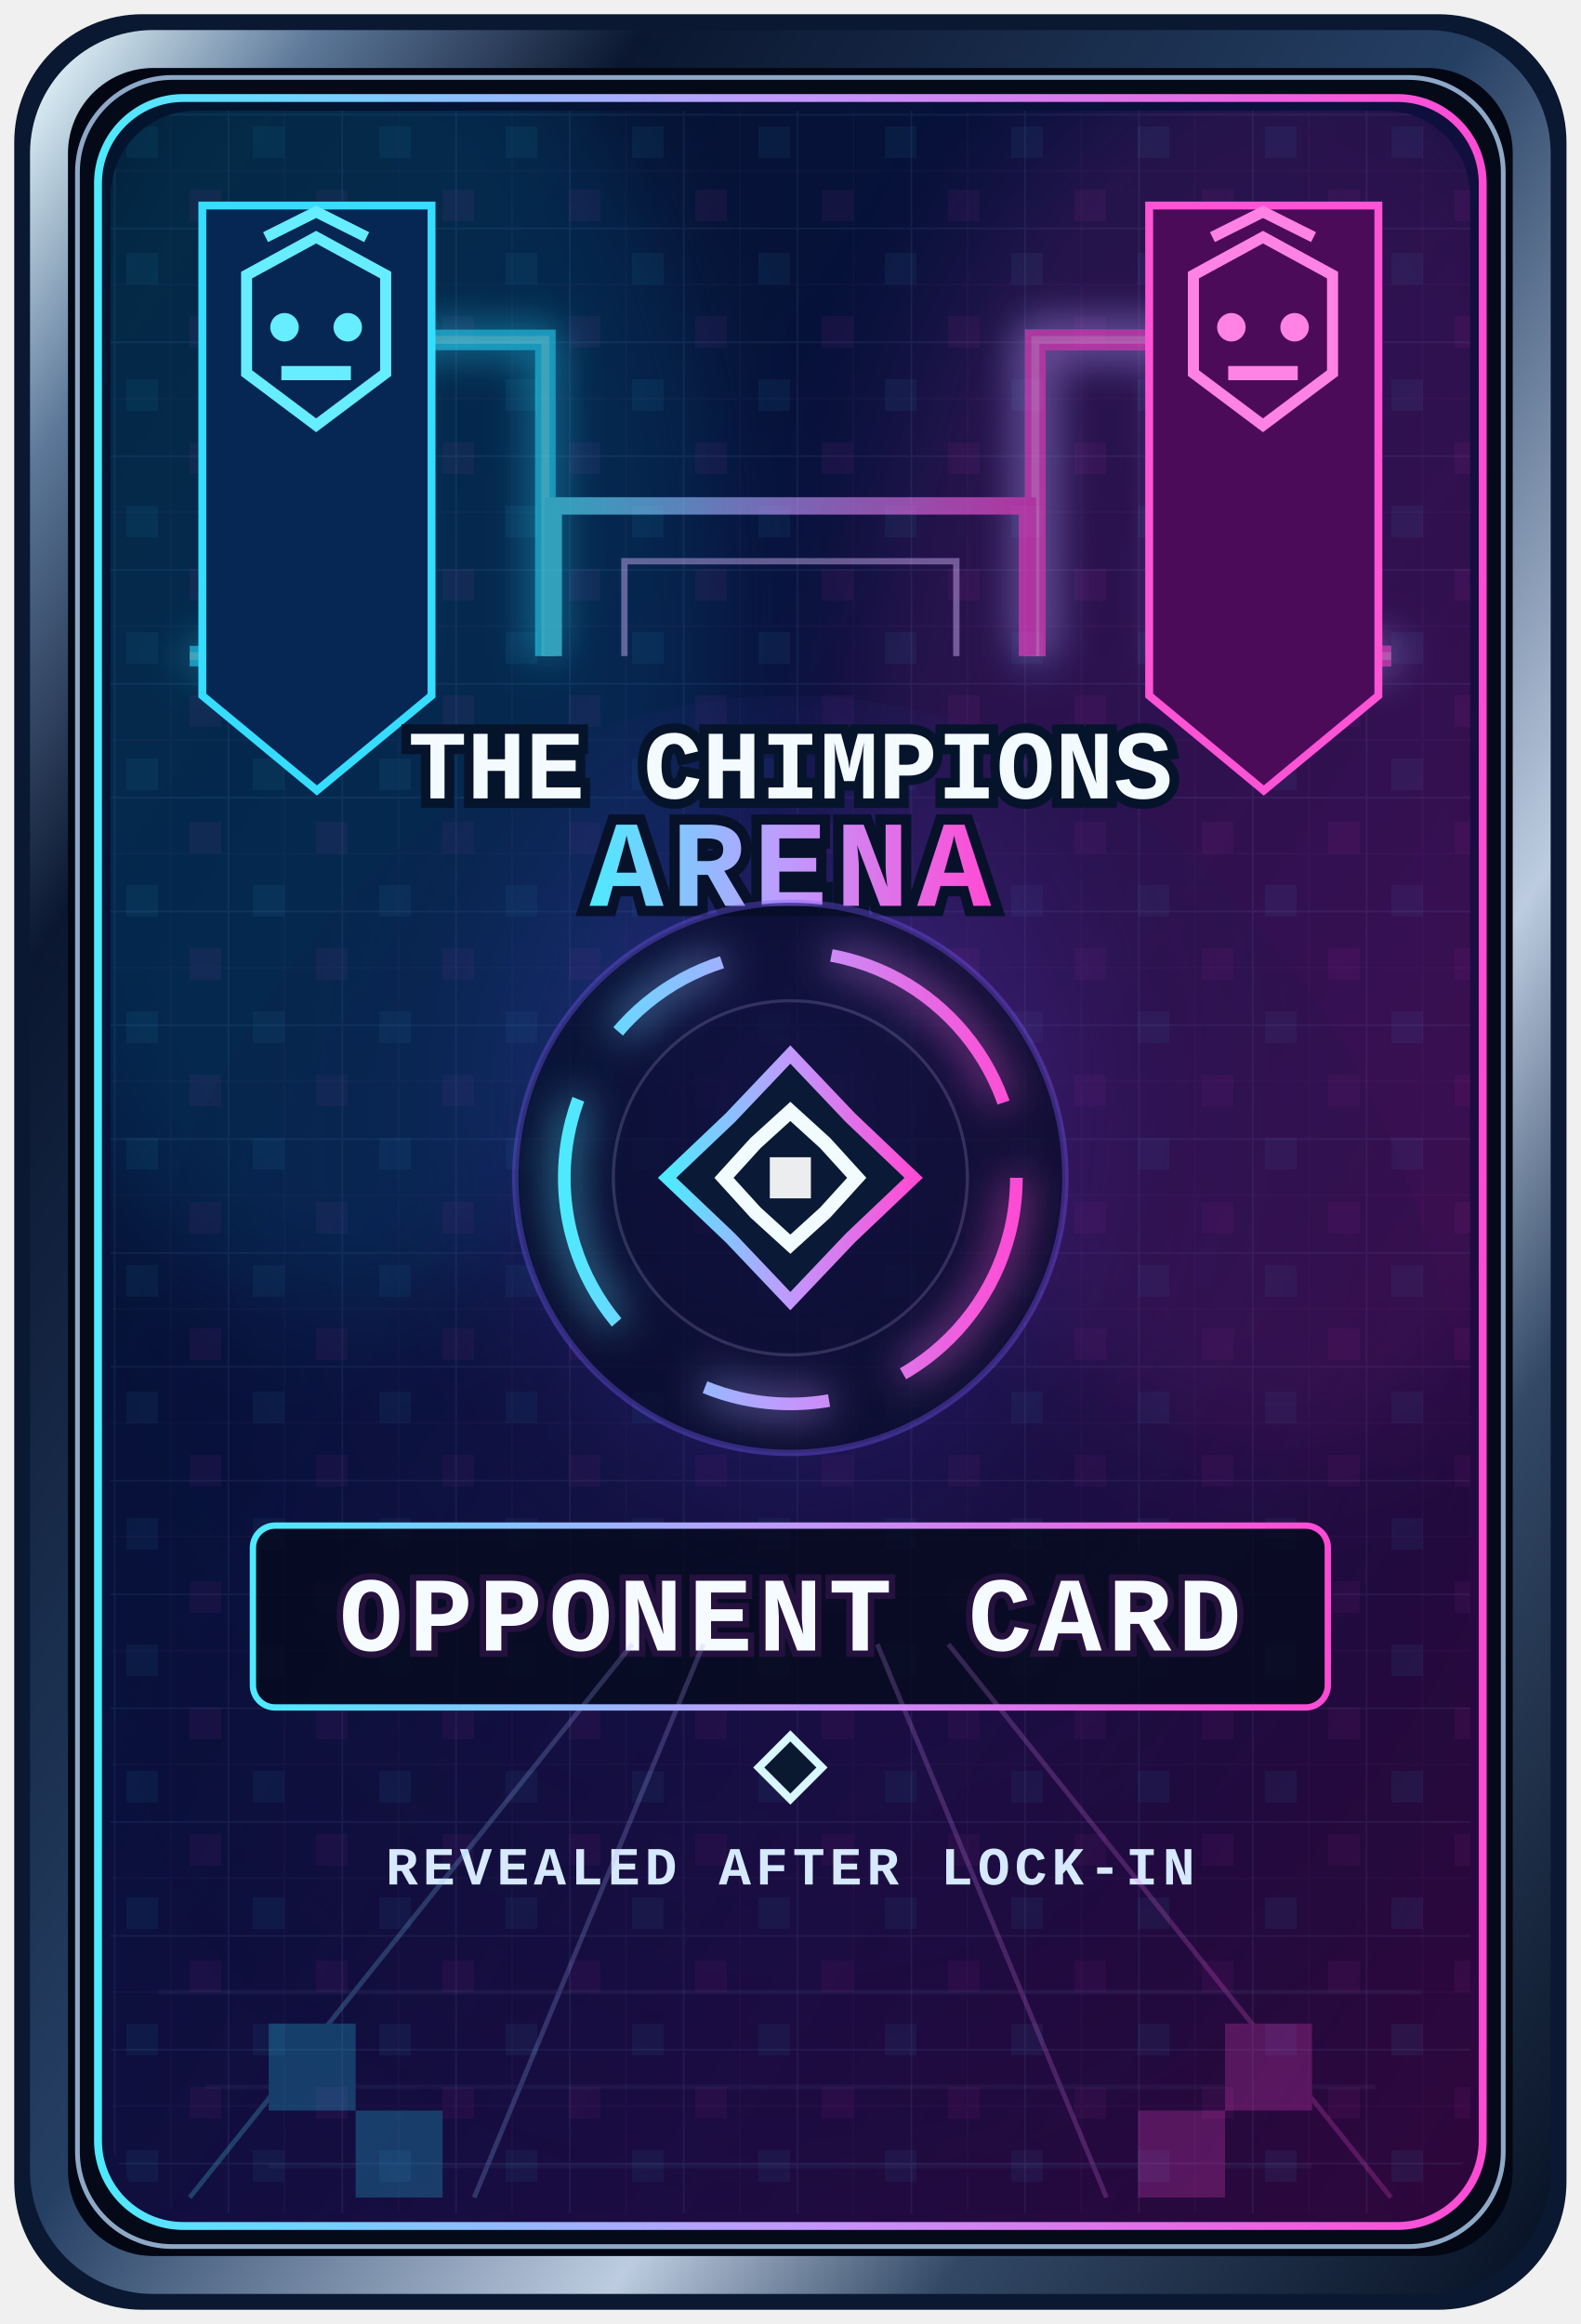
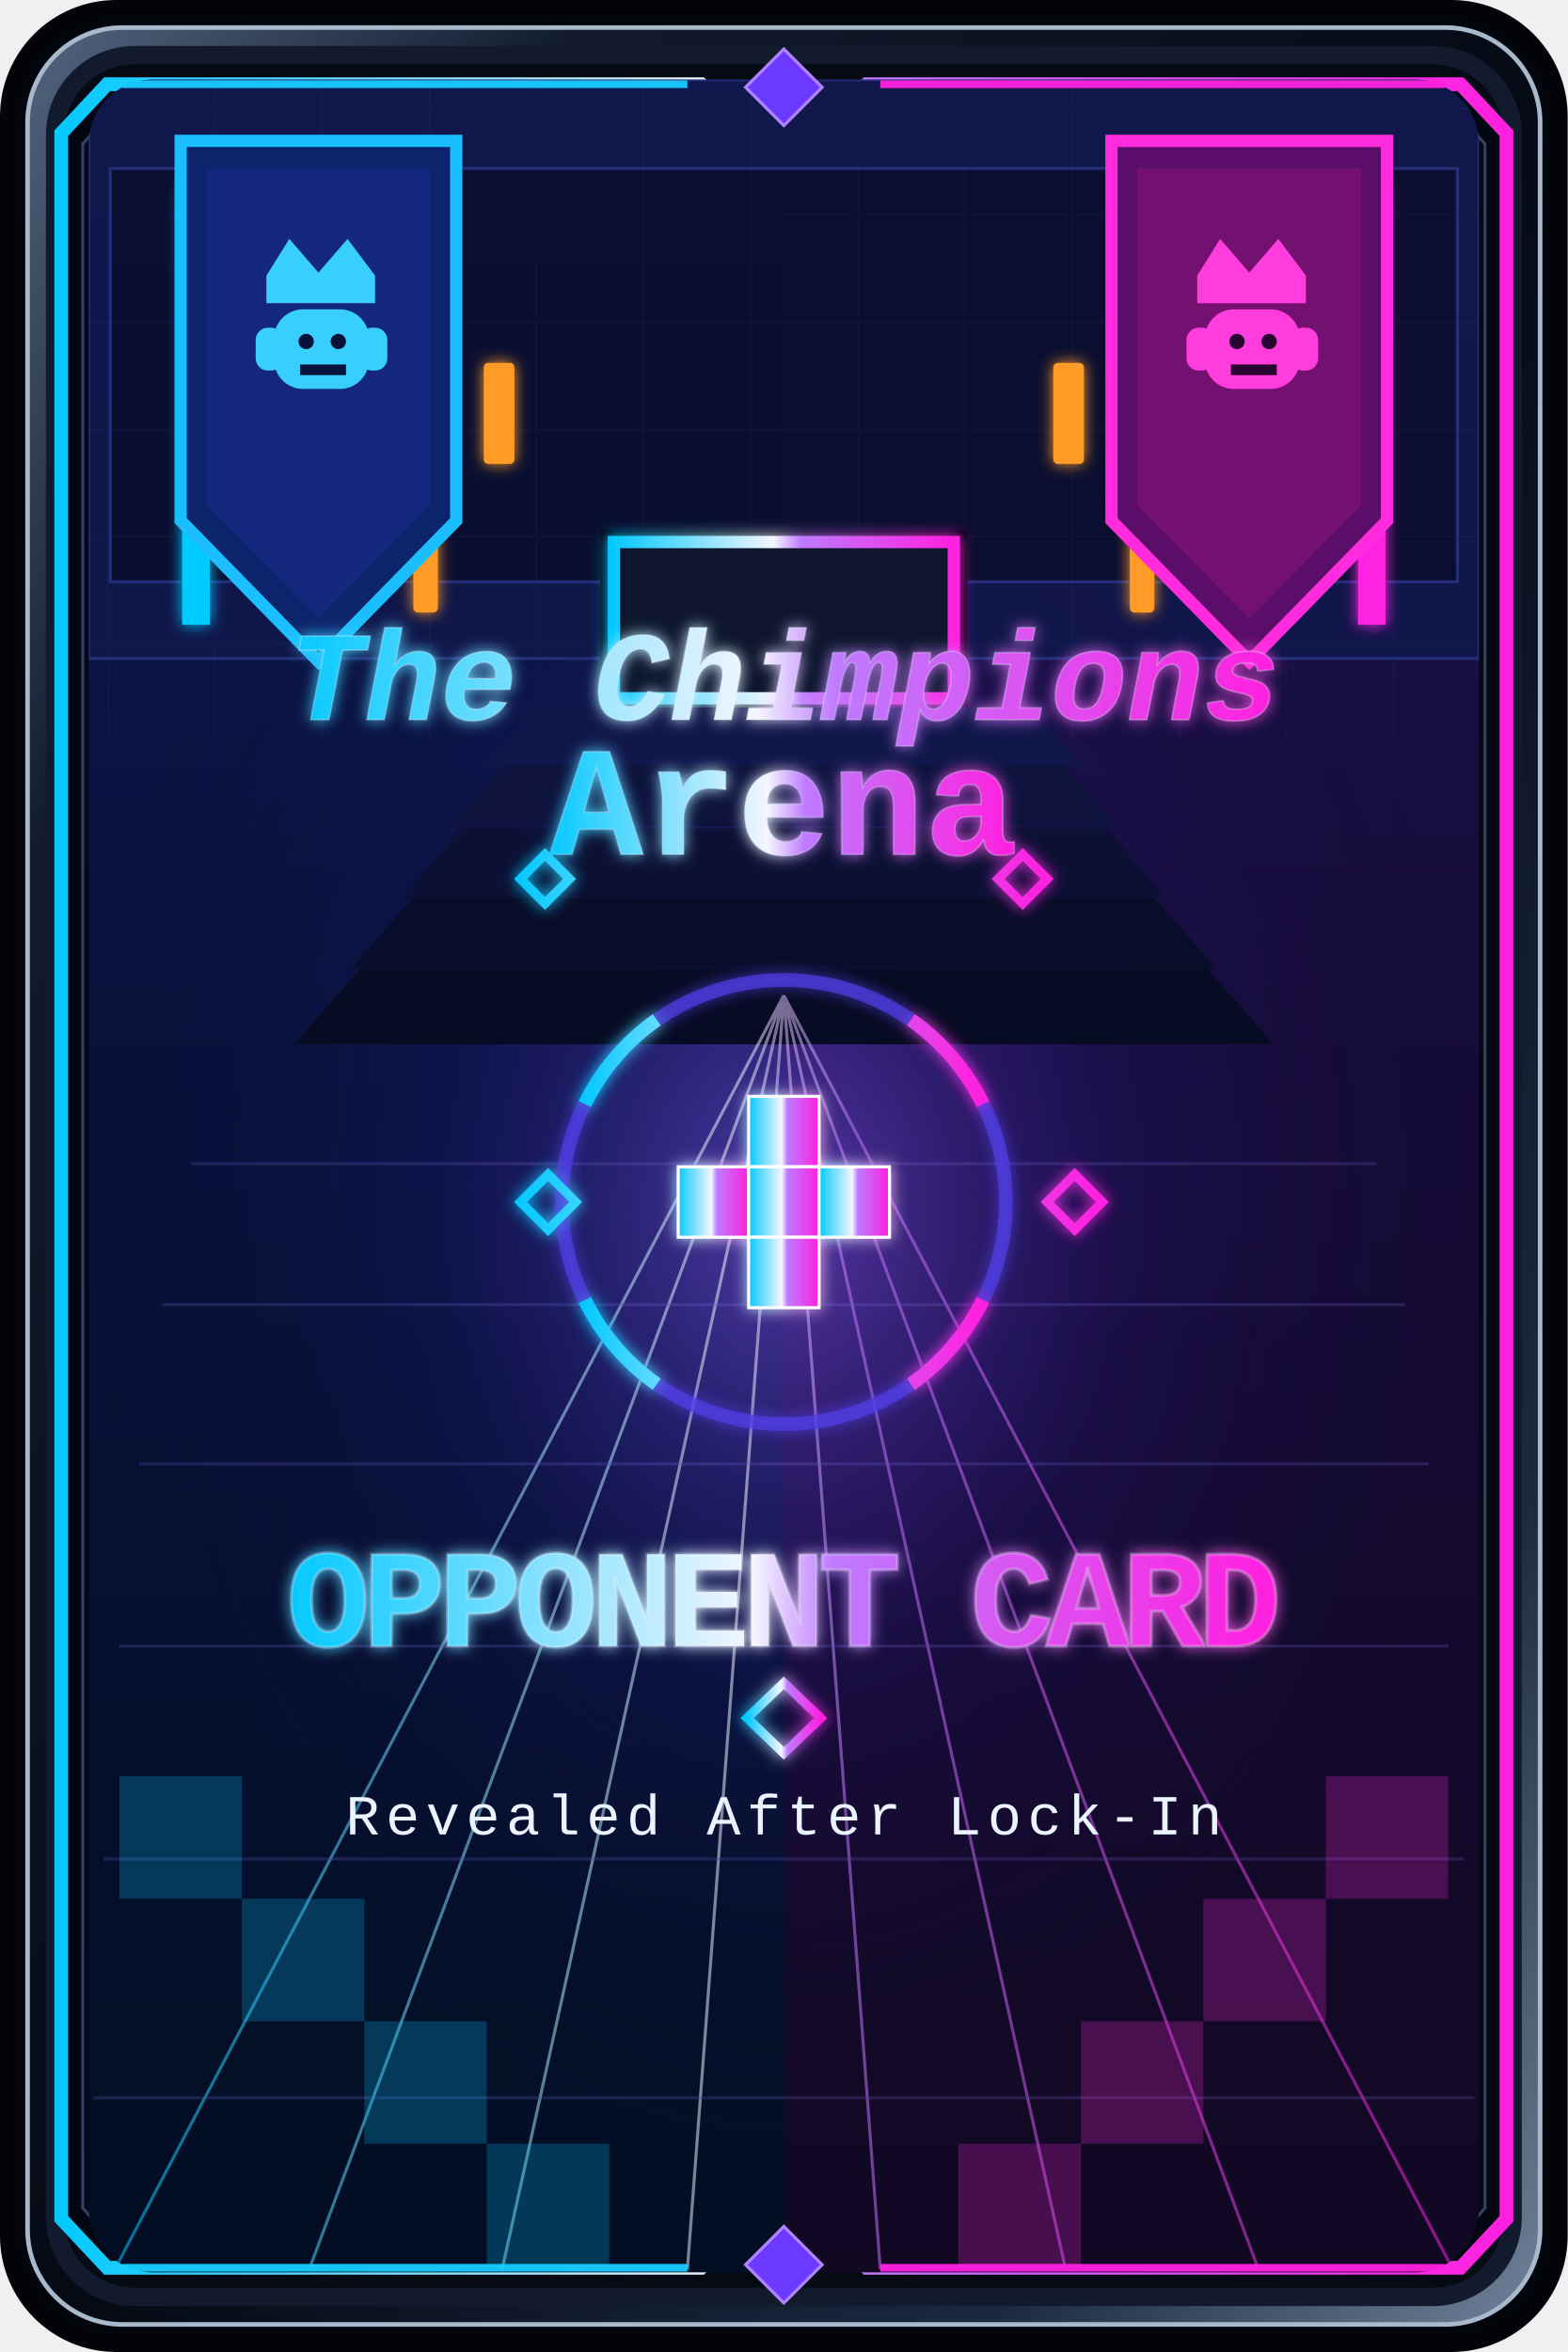
- <svg xmlns="http://www.w3.org/2000/svg" viewBox="0 0 1000 1470" role="img" aria-labelledby="title desc">
+ <svg xmlns="http://www.w3.org/2000/svg" viewBox="0 0 1024 1536" width="1024" height="1536" role="img" aria-label="The Chimpions Arena opponent card">
  <defs>
-     <linearGradient id="bg" x1="0" y1="0" x2="1" y2="1">
-       <stop offset="0" stop-color="#03142d" />
-       <stop offset=".36" stop-color="#07113b" />
-       <stop offset=".68" stop-color="#1b0c42" />
-       <stop offset="1" stop-color="#2e073c" />
+     <linearGradient id="frame" x1="0" y1="0" x2="1" y2="1">
+       <stop stop-color="#51647d" />
+       <stop offset=".18" stop-color="#111b2d" />
+       <stop offset=".52" stop-color="#050a14" />
+       <stop offset=".82" stop-color="#1a2940" />
+       <stop offset="1" stop-color="#6f8198" />
    </linearGradient>
-     <linearGradient id="cyanPink" x1="0" y1="0" x2="1" y2="0">
-       <stop offset="0" stop-color="#4eeaff" />
-       <stop offset=".47" stop-color="#bd9dff" />
-       <stop offset="1" stop-color="#ff4bd4" />
+     <linearGradient id="neon" x1="0" y1="0" x2="1" y2="0">
+       <stop stop-color="#06c9ff" />
+       <stop offset=".47" stop-color="#f4f6ff" />
+       <stop offset=".55" stop-color="#bf7aff" />
+       <stop offset="1" stop-color="#ff20df" />
    </linearGradient>
-     <linearGradient id="chrome" x1="0" y1="0" x2="1" y2="1">
-       <stop offset="0" stop-color="#e9fbff" />
-       <stop offset=".09" stop-color="#5d7899" />
-       <stop offset=".2" stop-color="#0b1730" />
-       <stop offset=".48" stop-color="#253f63" />
-       <stop offset=".69" stop-color="#bdcce0" />
-       <stop offset=".8" stop-color="#324865" />
-       <stop offset="1" stop-color="#071124" />
+     <linearGradient id="floor" x1="0" y1="0" x2="0" y2="1">
+       <stop stop-color="#13164d" />
+       <stop offset=".38" stop-color="#080d32" />
+       <stop offset="1" stop-color="#030817" />
    </linearGradient>
-     <radialGradient id="floor" cx="50%" cy="25%" r="75%">
-       <stop offset="0" stop-color="#6f49ff" stop-opacity=".44" />
-       <stop offset=".38" stop-color="#181d55" stop-opacity=".16" />
-       <stop offset="1" stop-color="#020713" stop-opacity="0" />
+     <radialGradient id="centerGlow">
+       <stop stop-color="#8d5cff" stop-opacity=".55" />
+       <stop offset=".48" stop-color="#4029c9" stop-opacity=".12" />
+       <stop offset="1" stop-color="#050817" stop-opacity="0" />
    </radialGradient>
-     <pattern id="grid" width="72" height="72" patternUnits="userSpaceOnUse">
-       <path d="M72 0H0V72" fill="none" stroke="#94caff" stroke-opacity=".08" stroke-width="2" />
-       <path d="M0 36H72M36 0V72" fill="none" stroke="#ff5bd8" stroke-opacity=".035" stroke-width="1" />
-     </pattern>
-     <pattern id="pixels" width="80" height="80" patternUnits="userSpaceOnUse">
-       <rect width="20" height="20" x="0" y="0" fill="#34dfff" opacity=".055" />
-       <rect width="20" height="20" x="40" y="40" fill="#ff3bd0" opacity=".055" />
-     </pattern>
-     <filter id="cyanGlow" x="-80%" y="-80%" width="260%" height="260%">
-       <feGaussianBlur stdDeviation="13" result="b" />
+     <filter id="cyanGlow" x="-100%" y="-100%" width="300%" height="300%">
+       <feGaussianBlur stdDeviation="10" result="b" />
      <feMerge>
        <feMergeNode in="b" />
        <feMergeNode in="SourceGraphic" />
      </feMerge>
    </filter>
-     <filter id="pinkGlow" x="-80%" y="-80%" width="260%" height="260%">
-       <feGaussianBlur stdDeviation="15" result="b" />
+     <filter id="softGlow" x="-80%" y="-80%" width="260%" height="260%">
+       <feGaussianBlur stdDeviation="5" result="b" />
      <feMerge>
        <feMergeNode in="b" />
        <feMergeNode in="SourceGraphic" />
      </feMerge>
    </filter>
-     <filter id="soft" x="-50%" y="-50%" width="200%" height="200%">
-       <feGaussianBlur stdDeviation="35" />
-     </filter>
-     <clipPath id="innerClip">
-       <rect x="70" y="70" width="860" height="1330" rx="54" />
+     <clipPath id="inner">
+       <rect x="58" y="52" width="908" height="1432" rx="42" />
    </clipPath>
+     <pattern id="grid" width="70" height="70" patternUnits="userSpaceOnUse">
+       <path d="M70 0H0V70" fill="none" stroke="#7aa8ff" stroke-opacity=".09" stroke-width="2" />
+     </pattern>
  </defs>
-   <rect x="18" y="18" width="964" height="1434" rx="72" fill="#020713" stroke="#0a1831" stroke-width="18" />
-   <rect x="31" y="31" width="938" height="1408" rx="66" fill="none" stroke="url(#chrome)" stroke-width="24" />
-   <rect x="49" y="49" width="902" height="1372" rx="60" fill="#050a18" stroke="#8ea9c7" stroke-width="3" />
-   <rect x="62" y="62" width="876" height="1346" rx="54" fill="url(#bg)" stroke="url(#cyanPink)" stroke-width="5" />
-   <rect x="75" y="75" width="850" height="1320" rx="48" fill="none" stroke="#d8f6ff" stroke-opacity=".22" stroke-width="2" />
-   <g clip-path="url(#innerClip)">
-     <rect x="70" y="70" width="860" height="1330" fill="url(#bg)" />
-     <rect x="70" y="70" width="860" height="1330" fill="url(#grid)" />
-     <rect x="70" y="70" width="860" height="1330" fill="url(#pixels)" />
-     <ellipse cx="220" cy="400" rx="235" ry="430" fill="#06caff" opacity=".12" filter="url(#soft)" />
-     <ellipse cx="805" cy="470" rx="260" ry="450" fill="#ff2fc8" opacity=".12" filter="url(#soft)" />
-     <ellipse cx="500" cy="970" rx="430" ry="530" fill="url(#floor)" />
-     <g opacity=".62">
-       <path d="M120 415H250V215H345V415M655 415V215H750V415H880" fill="none" stroke="#27ddff" stroke-width="13" filter="url(#cyanGlow)" />
-       <path d="M120 415H250V215H345V415" fill="none" stroke="#62efff" stroke-width="5" />
-       <path d="M655 415V215H750V415H880" fill="none" stroke="#ff4dd5" stroke-width="13" filter="url(#pinkGlow)" />
-       <path d="M655 415V215H750V415H880" fill="none" stroke="#ff83e5" stroke-width="5" />
-       <path d="M350 415V320H650V415" fill="none" stroke="url(#cyanPink)" stroke-width="11" />
-       <path d="M395 415V355H605V415" fill="none" stroke="#d9b8ff" stroke-opacity=".7" stroke-width="4" />
+   <rect x="6" y="6" width="1012" height="1524" rx="70" fill="#02050c" stroke="#02040a" stroke-width="12" />
+   <rect x="18" y="18" width="988" height="1500" rx="62" fill="url(#frame)" stroke="#a9b9cc" stroke-width="3" />
+   <rect x="36" y="36" width="952" height="1464" rx="52" fill="#050a14" stroke="#111b2d" stroke-width="12" />
+   <path d="M70 55H458l54 48 54-48h388l30 32v1362l-30 32H566l-54-48-54 48H70l-30-32V87Z" fill="#020611" stroke="url(#neon)" stroke-width="9" />
+   <path d="M72 74H463l49 45 49-45h391l18 20v1348l-18 20H561l-49-45-49 45H72l-18-20V94Z" fill="#050817" stroke="#7385b8" stroke-opacity=".45" stroke-width="2" />
+   <g clip-path="url(#inner)">
+     <rect x="58" y="52" width="908" height="1432" fill="url(#floor)" />
+     <rect x="58" y="52" width="454" height="1432" fill="#006cff" opacity=".055" />
+     <rect x="512" y="52" width="454" height="1432" fill="#ff00d9" opacity=".055" />
+     <ellipse cx="512" cy="795" rx="470" ry="620" fill="url(#centerGlow)" />
+     <g fill="#10164a" stroke="#24317b" stroke-width="2" opacity=".9">
+       <path d="M58 52H966V430H58Z" />
+       <path d="M72 110H952V380H72Z" fill="#090d2d" />
    </g>
-     <g transform="translate(128 130)">
-       <path d="M0 0H145V310L72.5 370 0 310Z" fill="#062653" stroke="#35ddff" stroke-width="5" />
-       <path d="M28 44 72 20l44 24v62l-44 33-44-33Z" fill="none" stroke="#66edff" stroke-width="7" />
-       <circle cx="52" cy="77" r="9" fill="#66edff" />
-       <circle cx="92" cy="77" r="9" fill="#66edff" />
-       <path d="M50 106h44" stroke="#66edff" stroke-width="9" />
-       <path d="M40 20 72 4l32 16" fill="none" stroke="#66edff" stroke-width="7" />
+     <g opacity=".38" fill="url(#grid)">
+       <rect x="58" y="52" width="908" height="430" />
    </g>
-     <g transform="translate(727 130)">
-       <path d="M0 0H145V310L72.5 370 0 310Z" fill="#4c0b59" stroke="#ff53d6" stroke-width="5" />
-       <path d="M28 44 72 20l44 24v62l-44 33-44-33Z" fill="none" stroke="#ff82e4" stroke-width="7" />
-       <circle cx="52" cy="77" r="9" fill="#ff82e4" />
-       <circle cx="92" cy="77" r="9" fill="#ff82e4" />
-       <path d="M50 106h44" stroke="#ff82e4" stroke-width="9" />
-       <path d="M40 20 72 4l32 16" fill="none" stroke="#ff82e4" stroke-width="7" />
+     <g>
+       <path d="M392 346h240v118H392z" fill="#030615" />
+       <path d="M401 354h222v102H401z" fill="#07122f" stroke="url(#neon)" stroke-width="8" filter="url(#softGlow)" />
+       <path d="M350 462h324l34 39H316z" fill="#10164a" />
+       <path d="M328 500h368l34 40H294z" fill="#0d133d" />
+       <path d="M301 541h422l38 45H263z" fill="#0b1034" />
+       <path d="M270 586h484l40 46H230z" fill="#080d29" />
+       <path d="M236 632h552l44 50H192z" fill="#070b23" />
+       <g stroke="url(#neon)" stroke-opacity=".28" stroke-width="3">
+         <path d="M318 498h388" />
+         <path d="M284 539h456" />
+         <path d="M248 584h528" />
+         <path d="M211 630h602" />
+       </g>
    </g>
-     <g text-anchor="middle" font-family="ui-monospace,Consolas,'Courier New',monospace" font-weight="900">
-       <text x="500" y="505" font-size="62" fill="#f4fbff" stroke="#06142b" stroke-width="12" paint-order="stroke">THE CHIMPIONS</text>
-       <text x="500" y="573" font-size="78" fill="url(#cyanPink)" stroke="#07112a" stroke-width="13" paint-order="stroke" letter-spacing="5">ARENA</text>
+     <g filter="url(#softGlow)">
+       <rect x="119" y="122" width="18" height="286" fill="#06cbff" />
+       <rect x="162" y="170" width="11" height="207" fill="#267bff" />
+       <rect x="887" y="122" width="18" height="286" fill="#ff24e1" />
+       <rect x="851" y="170" width="11" height="207" fill="#a82aff" />
+       <g fill="#ff9b27">
+         <rect x="316" y="237" width="20" height="66" rx="3" />
+         <rect x="688" y="237" width="20" height="66" rx="3" />
+         <rect x="270" y="348" width="16" height="52" rx="3" />
+         <rect x="738" y="348" width="16" height="52" rx="3" />
+       </g>
    </g>
-     <g transform="translate(500 745)">
-       <circle r="174" fill="#060c27" fill-opacity=".72" stroke="#7b5cff" stroke-opacity=".35" stroke-width="4" />
-       <circle r="143" fill="none" stroke="url(#cyanPink)" stroke-width="8" stroke-dasharray="150 50 80 70" filter="url(#cyanGlow)" />
-       <circle r="112" fill="none" stroke="#d7c4ff" stroke-opacity=".18" stroke-width="2" />
-       <path d="M0-78 38-38 78 0 38 38 0 78-38 38-78 0-38-38Z" fill="#091936" stroke="url(#cyanPink)" stroke-width="8" />
-       <path d="M0-42 22-22 42 0 22 22 0 42-22 22-42 0-22-22Z" fill="none" stroke="#f2fbff" stroke-width="9" />
-       <path d="M-230 0h96M134 0h96" stroke="url(#cyanPink)" stroke-width="7" />
-       <rect x="-13" y="-13" width="26" height="26" fill="#fff" opacity=".92" />
+     <g>
+       <path d="M118 92h180v248l-90 92-90-92Z" fill="#0c246b" stroke="#1bbfff" stroke-width="8" />
+       <path d="M135 110h146v220l-73 74-73-74Z" fill="#13277c" />
+       <path d="M726 92h180v248l-90 92-90-92Z" fill="#5b0e69" stroke="#ff2bdc" stroke-width="8" />
+       <path d="M743 110h146v220l-73 74-73-74Z" fill="#74106f" />
+       <g fill="#38cfff" transform="translate(164 150)">
+         <path d="M10 30 25 6l19 22L63 6l18 24v18H10Z" />
+         <rect x="15" y="52" width="62" height="52" rx="19" />
+         <rect x="3" y="64" width="18" height="28" rx="8" />
+         <rect x="71" y="64" width="18" height="28" rx="8" />
+         <circle cx="36" cy="73" r="5" fill="#061238" />
+         <circle cx="57" cy="73" r="5" fill="#061238" />
+         <rect x="32" y="88" width="30" height="7" fill="#061238" />
+       </g>
+       <g fill="#ff3ddd" transform="translate(772 150)">
+         <path d="M10 30 25 6l19 22L63 6l18 24v18H10Z" />
+         <rect x="15" y="52" width="62" height="52" rx="19" />
+         <rect x="3" y="64" width="18" height="28" rx="8" />
+         <rect x="71" y="64" width="18" height="28" rx="8" />
+         <circle cx="36" cy="73" r="5" fill="#27052f" />
+         <circle cx="57" cy="73" r="5" fill="#27052f" />
+         <rect x="32" y="88" width="30" height="7" fill="#27052f" />
+       </g>
    </g>
-     <g font-family="ui-monospace,Consolas,'Courier New',monospace" text-anchor="middle" font-weight="900">
-       <rect x="160" y="965" width="680" height="115" rx="14" fill="#050b1d" fill-opacity=".8" stroke="url(#cyanPink)" stroke-width="4" />
-       <text x="500" y="1044" font-size="67" fill="#f5fbff" stroke="#25113d" stroke-width="8" paint-order="stroke" letter-spacing="4">OPPONENT CARD</text>
-       <path d="M190 1118H410M590 1118H810" stroke="url(#cyanPink)" stroke-width="5" />
-       <path d="M500 1098l20 20-20 20-20-20Z" fill="#0a1830" stroke="#d9f7ff" stroke-width="5" />
-       <text x="500" y="1192" font-size="34" fill="#d7e9ff" letter-spacing="3">REVEALED AFTER LOCK-IN</text>
+     <g opacity=".52" stroke-width="2">
+       <path d="M512 650 75 1482M512 650 202 1482M512 650 328 1482M512 650 449 1482M512 650 575 1482M512 650 696 1482M512 650 822 1482M512 650 949 1482" stroke="url(#neon)" />
+       <path d="M125 760H899M106 852H918M91 956H933M78 1075H946M68 1214H956M61 1370H963" stroke="#8e7fff" stroke-opacity=".35" />
    </g>
    <g opacity=".23">
-       <path d="M120 1390 400 1040M880 1390 600 1040M300 1390 445 1040M700 1390 555 1040" stroke="url(#cyanPink)" stroke-width="3" />
-       <path d="M100 1260H900M130 1320H870M170 1370H830" stroke="#7ea9e9" stroke-opacity=".25" stroke-width="3" />
-       <rect x="170" y="1280" width="55" height="55" fill="#27dfff" />
-       <rect x="225" y="1335" width="55" height="55" fill="#27dfff" />
-       <rect x="775" y="1280" width="55" height="55" fill="#ff47d1" />
-       <rect x="720" y="1335" width="55" height="55" fill="#ff47d1" />
+       <path d="M78 1160h80v80H78zM158 1240h80v80h-80zM238 1320h80v80h-80zM318 1400h80v80h-80z" fill="#03c8ff" />
+       <path d="M946 1160h-80v80h80zM866 1240h-80v80h80zM786 1320h-80v80h80zM706 1400h-80v80h80z" fill="#ff28db" />
    </g>
+     <g text-anchor="middle" filter="url(#softGlow)">
+       <text x="512" y="470" font-family="'Courier New',monospace" font-size="83" font-style="italic" font-weight="900" fill="url(#neon)" stroke="#e8f5ff" stroke-opacity=".3" stroke-width="1">The Chimpions</text>
+       <text x="512" y="558" font-family="'Courier New',monospace" font-size="102" font-weight="900" fill="url(#neon)" stroke="#dfefff" stroke-opacity=".3" stroke-width="1">Arena</text>
+     </g>
+     <g stroke="url(#neon)" fill="none" stroke-width="6" filter="url(#softGlow)">
+       <path d="M215 574h112m370 0h112" />
+       <path d="m340 574 16-16 16 16-16 16Zm312 0 16-16 16 16-16 16Z" />
+     </g>
+     <g transform="translate(512 785)" filter="url(#softGlow)" fill="none">
+       <circle r="145" stroke="#513ee8" stroke-width="9" opacity=".7" />
+       <path d="M-130-64a145 145 0 0 1 47-55M83-119a145 145 0 0 1 47 55M130 64a145 145 0 0 1-47 55M-83 119a145 145 0 0 1-47-55" stroke="url(#neon)" stroke-width="9" />
+       <path d="M-220 0h100M120 0h100" stroke="url(#neon)" stroke-width="6" />
+       <path d="m-172 0 18-18 18 18-18 18Zm344 0 18-18 18 18-18 18Z" stroke="url(#neon)" stroke-width="6" />
+       <g fill="url(#neon)" stroke="#fff" stroke-width="2">
+         <rect x="-23" y="-69" width="46" height="46" />
+         <rect x="-69" y="-23" width="46" height="46" />
+         <rect x="-23" y="-23" width="46" height="46" />
+         <rect x="23" y="-23" width="46" height="46" />
+         <rect x="-23" y="23" width="46" height="46" />
+       </g>
+     </g>
+     <g text-anchor="middle" filter="url(#softGlow)">
+       <text x="512" y="1075" font-family="'Courier New',monospace" font-size="91" font-weight="900" fill="url(#neon)" stroke="#f7fbff" stroke-opacity=".24" stroke-width="2" letter-spacing="-5">OPPONENT CARD</text>
+     </g>
+     <g stroke="url(#neon)" fill="none" stroke-width="6" filter="url(#softGlow)">
+       <path d="M225 1122h205m164 0h205" />
+       <path d="m512 1099 24 23-24 23-24-23Z" />
+     </g>
+     <text x="512" y="1198" text-anchor="middle" font-family="'Courier New',monospace" font-size="37" fill="#eaf3ff" letter-spacing="4">Revealed After Lock-In</text>
+   </g>
+   <path d="M80 55H449" stroke="#17ccff" stroke-width="5" opacity=".95" />
+   <path d="M575 55H944" stroke="#ff22df" stroke-width="5" opacity=".95" />
+   <path d="M80 1481H449" stroke="#17ccff" stroke-width="5" opacity=".95" />
+   <path d="M575 1481H944" stroke="#ff22df" stroke-width="5" opacity=".95" />
+   <g fill="#6b39ff" stroke="#b084ff" stroke-width="2">
+     <path d="m512 32 25 25-25 25-25-25Z" />
+     <path d="m512 1454 25 25-25 25-25-25Z" />
  </g>
</svg>
